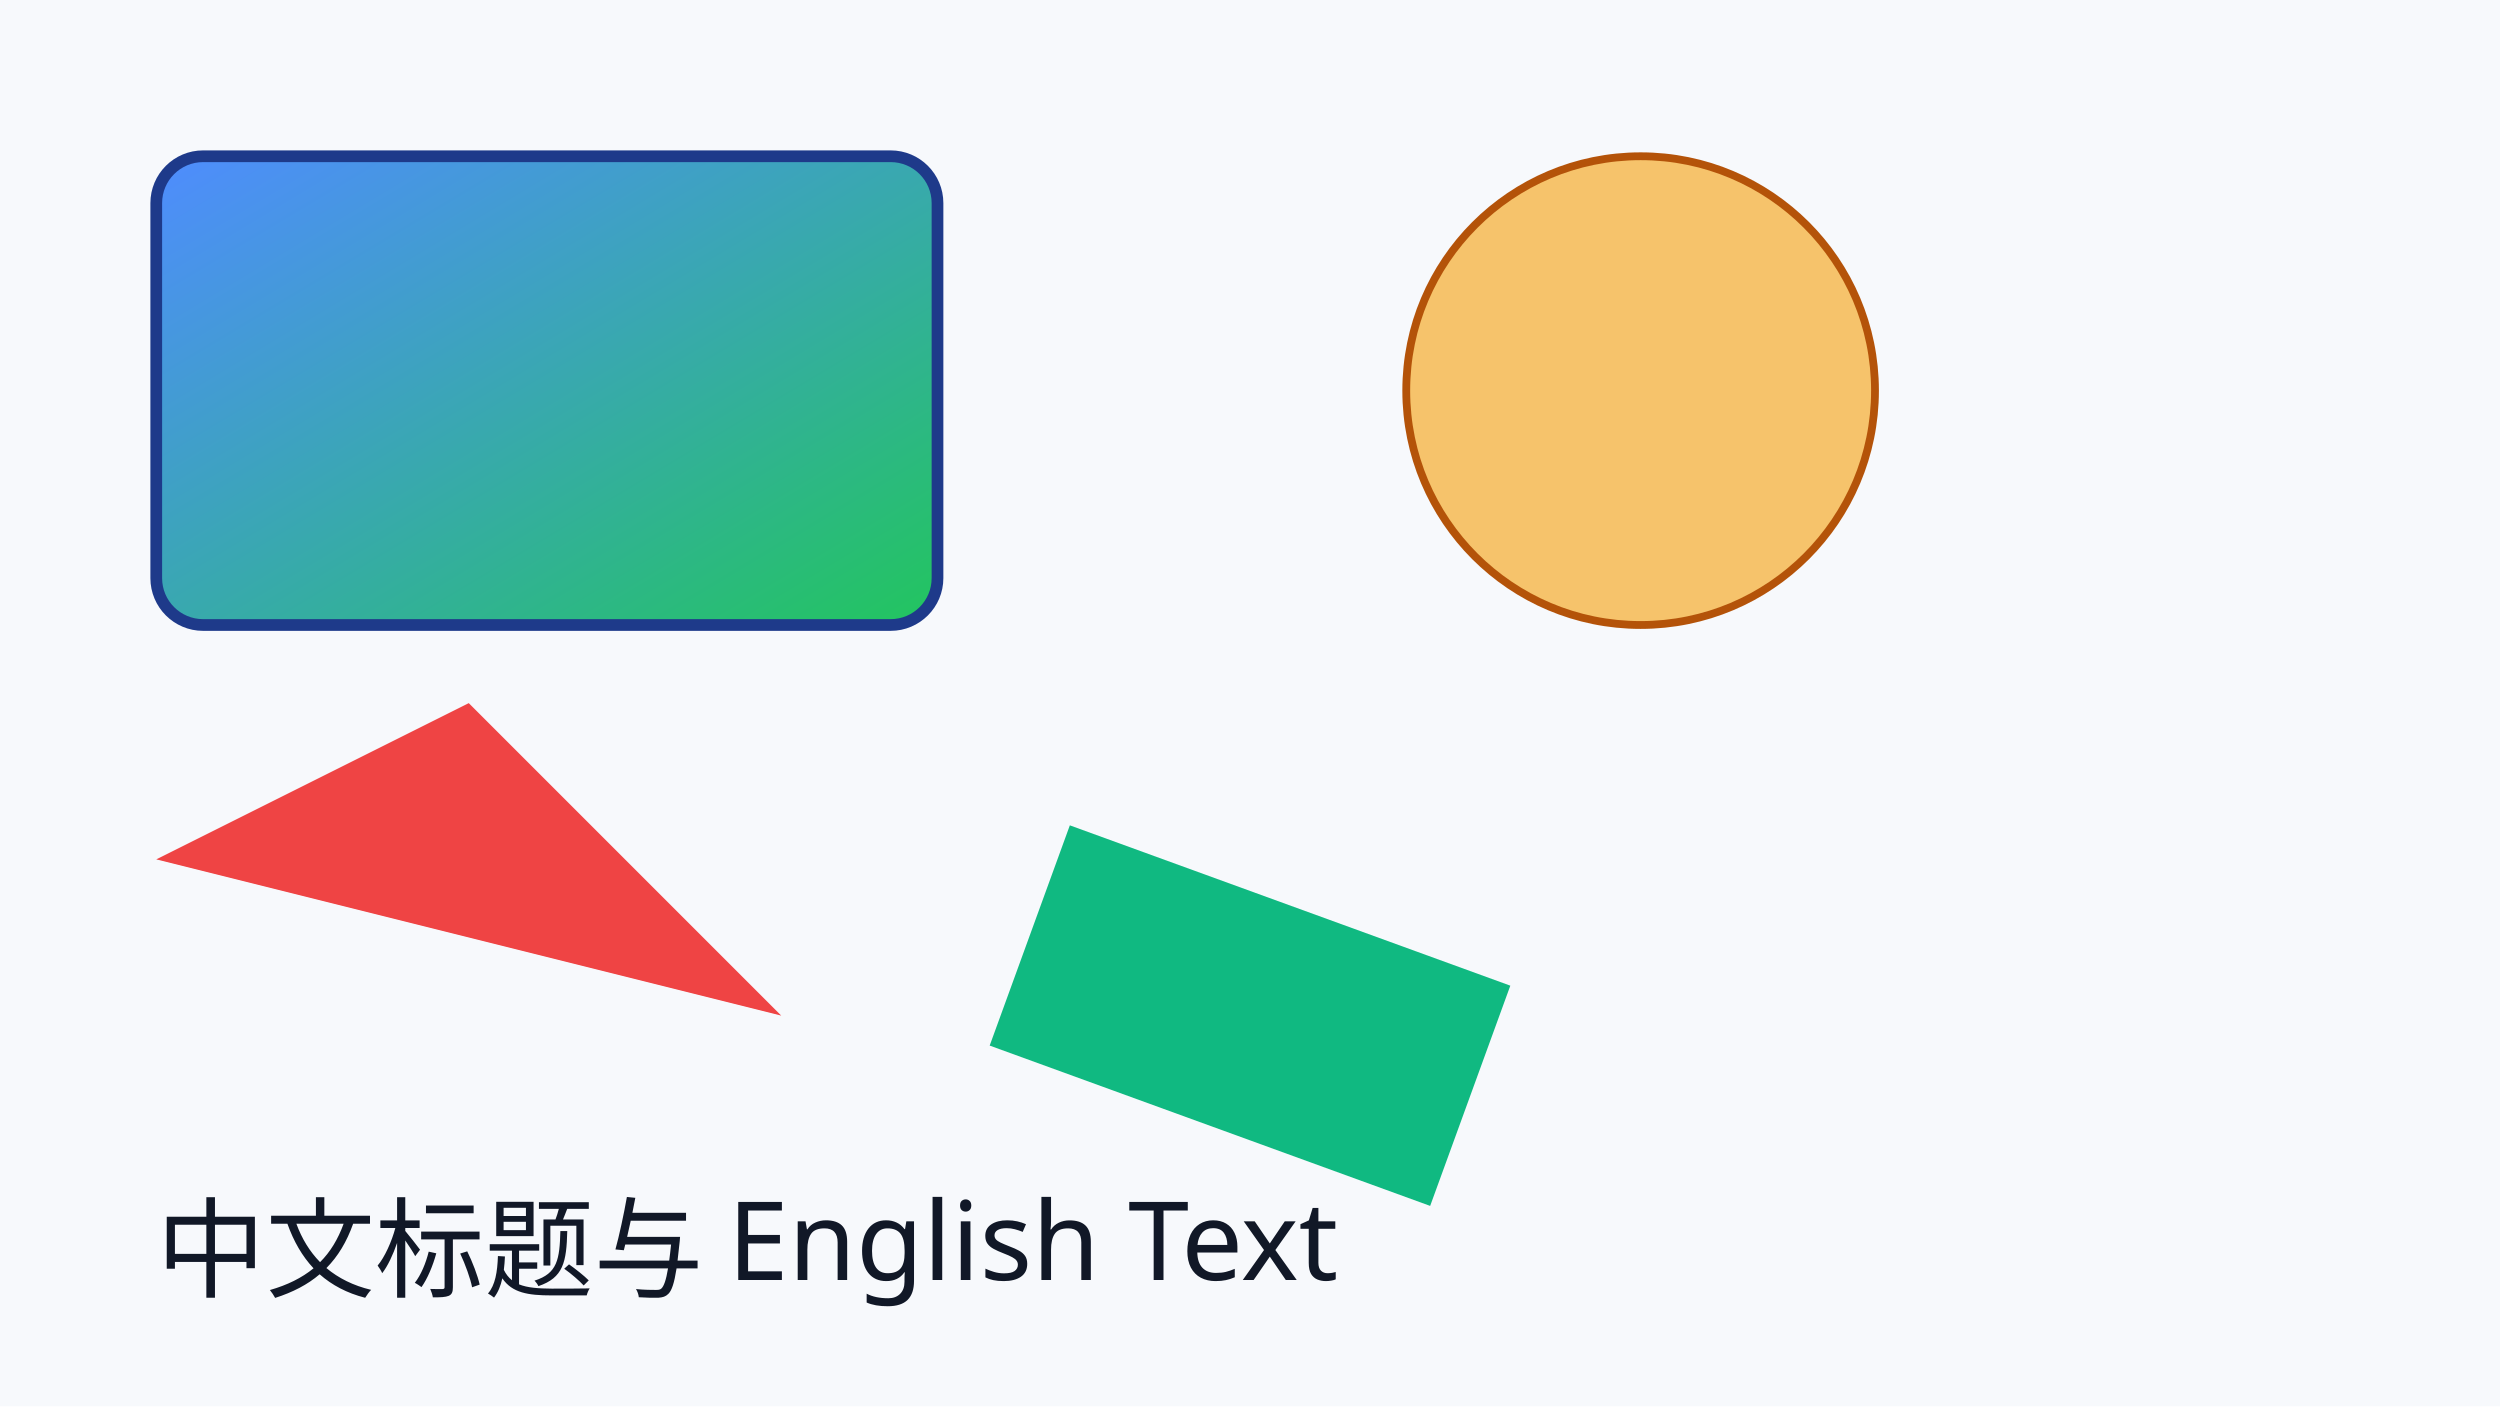
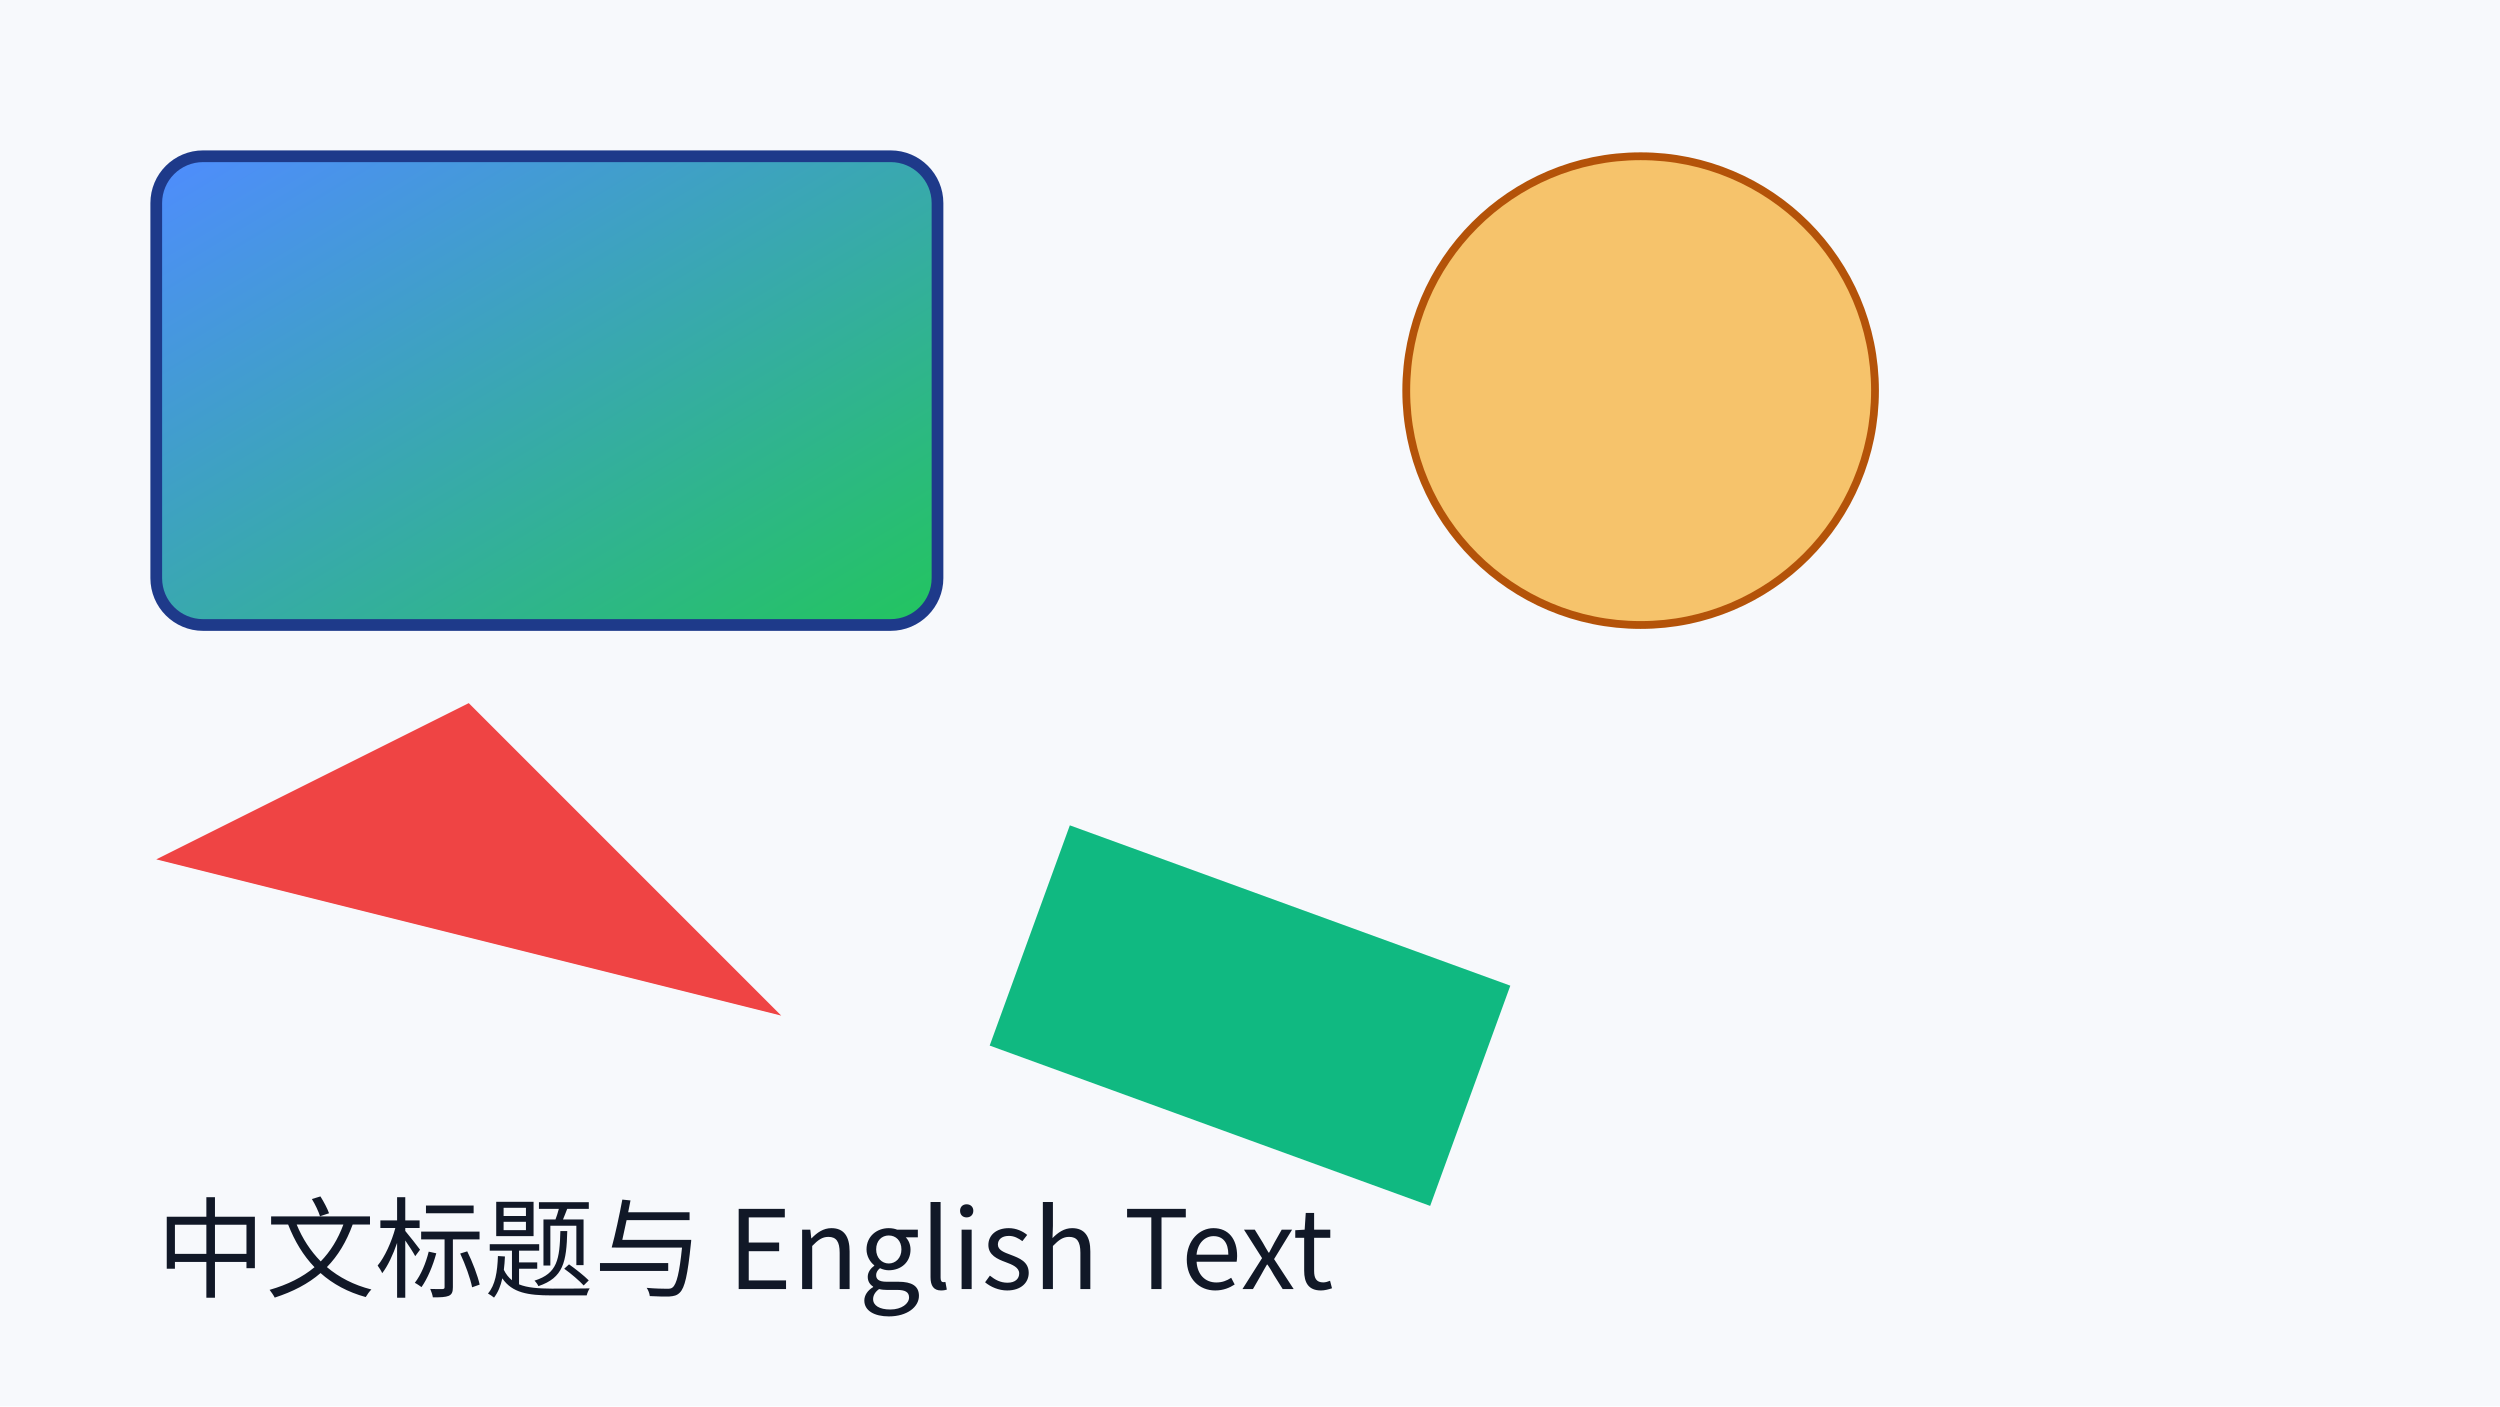
<svg xmlns="http://www.w3.org/2000/svg" width="640" height="360" viewBox="0 0 640 360">
  <defs>
    <linearGradient id="g1" x1="0" y1="0" x2="1" y2="1">
      <stop offset="0" stop-color="#4F8CFF" />
      <stop offset="1" stop-color="#22C55E" />
    </linearGradient>
  </defs>
  <rect x="0" y="0" width="640" height="360" fill="#F7F9FC" />
  <rect x="40" y="40" width="200" height="120" rx="12" fill="url(#g1)" stroke="#1E3A8A" stroke-width="3" />
  <circle cx="420" cy="100" r="60" fill="#F59E0B" fill-opacity="0.6" stroke="#B45309" stroke-width="2" />
  <path d="M40 220 L120 180 L200 260 Z" fill="#EF4444" />
  <g transform="rotate(20 320 260)">
    <rect x="260" y="230" width="120" height="60" fill="#10B981" />
  </g>
-   <text x="40" y="330" font-family="PingFang SC" font-size="28" fill="#111827">中文标题与 English Text</text>
+   <text x="40" y="330" font-family="PingFang SC, Noto Sans CJK SC, Microsoft YaHei, sans-serif" font-size="28" fill="#111827">中文标题与 English Text</text>
</svg>
